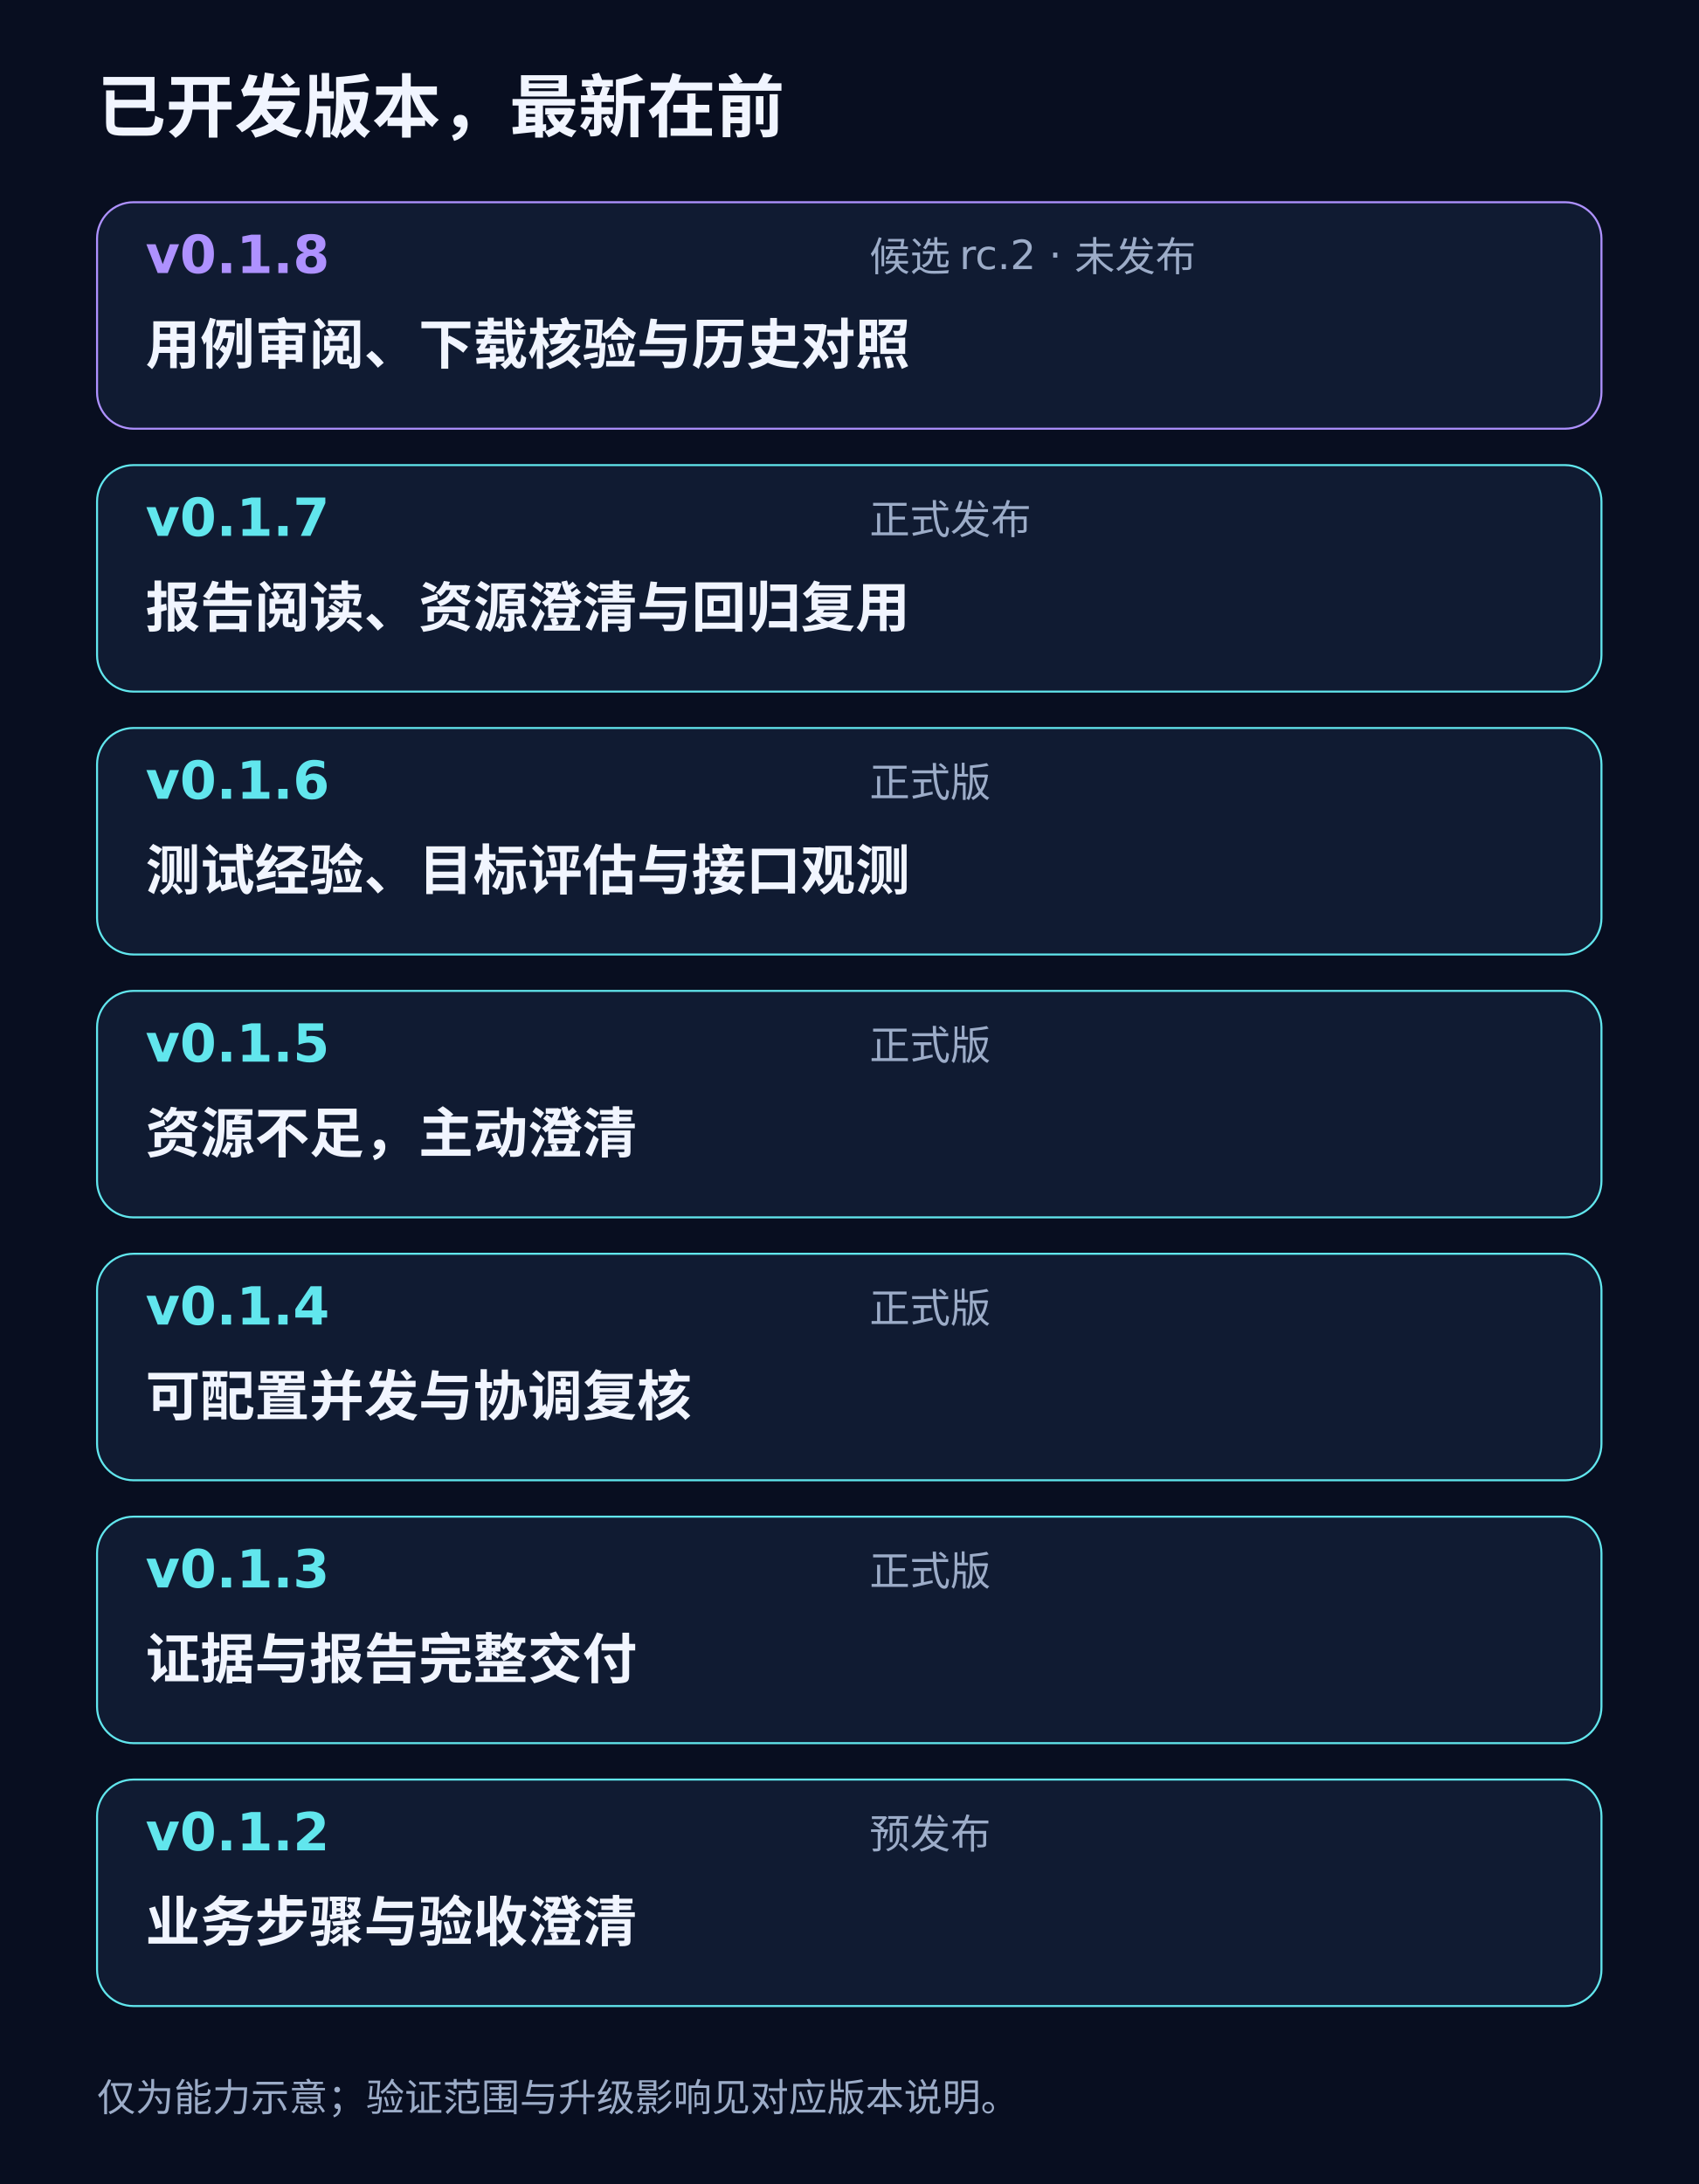
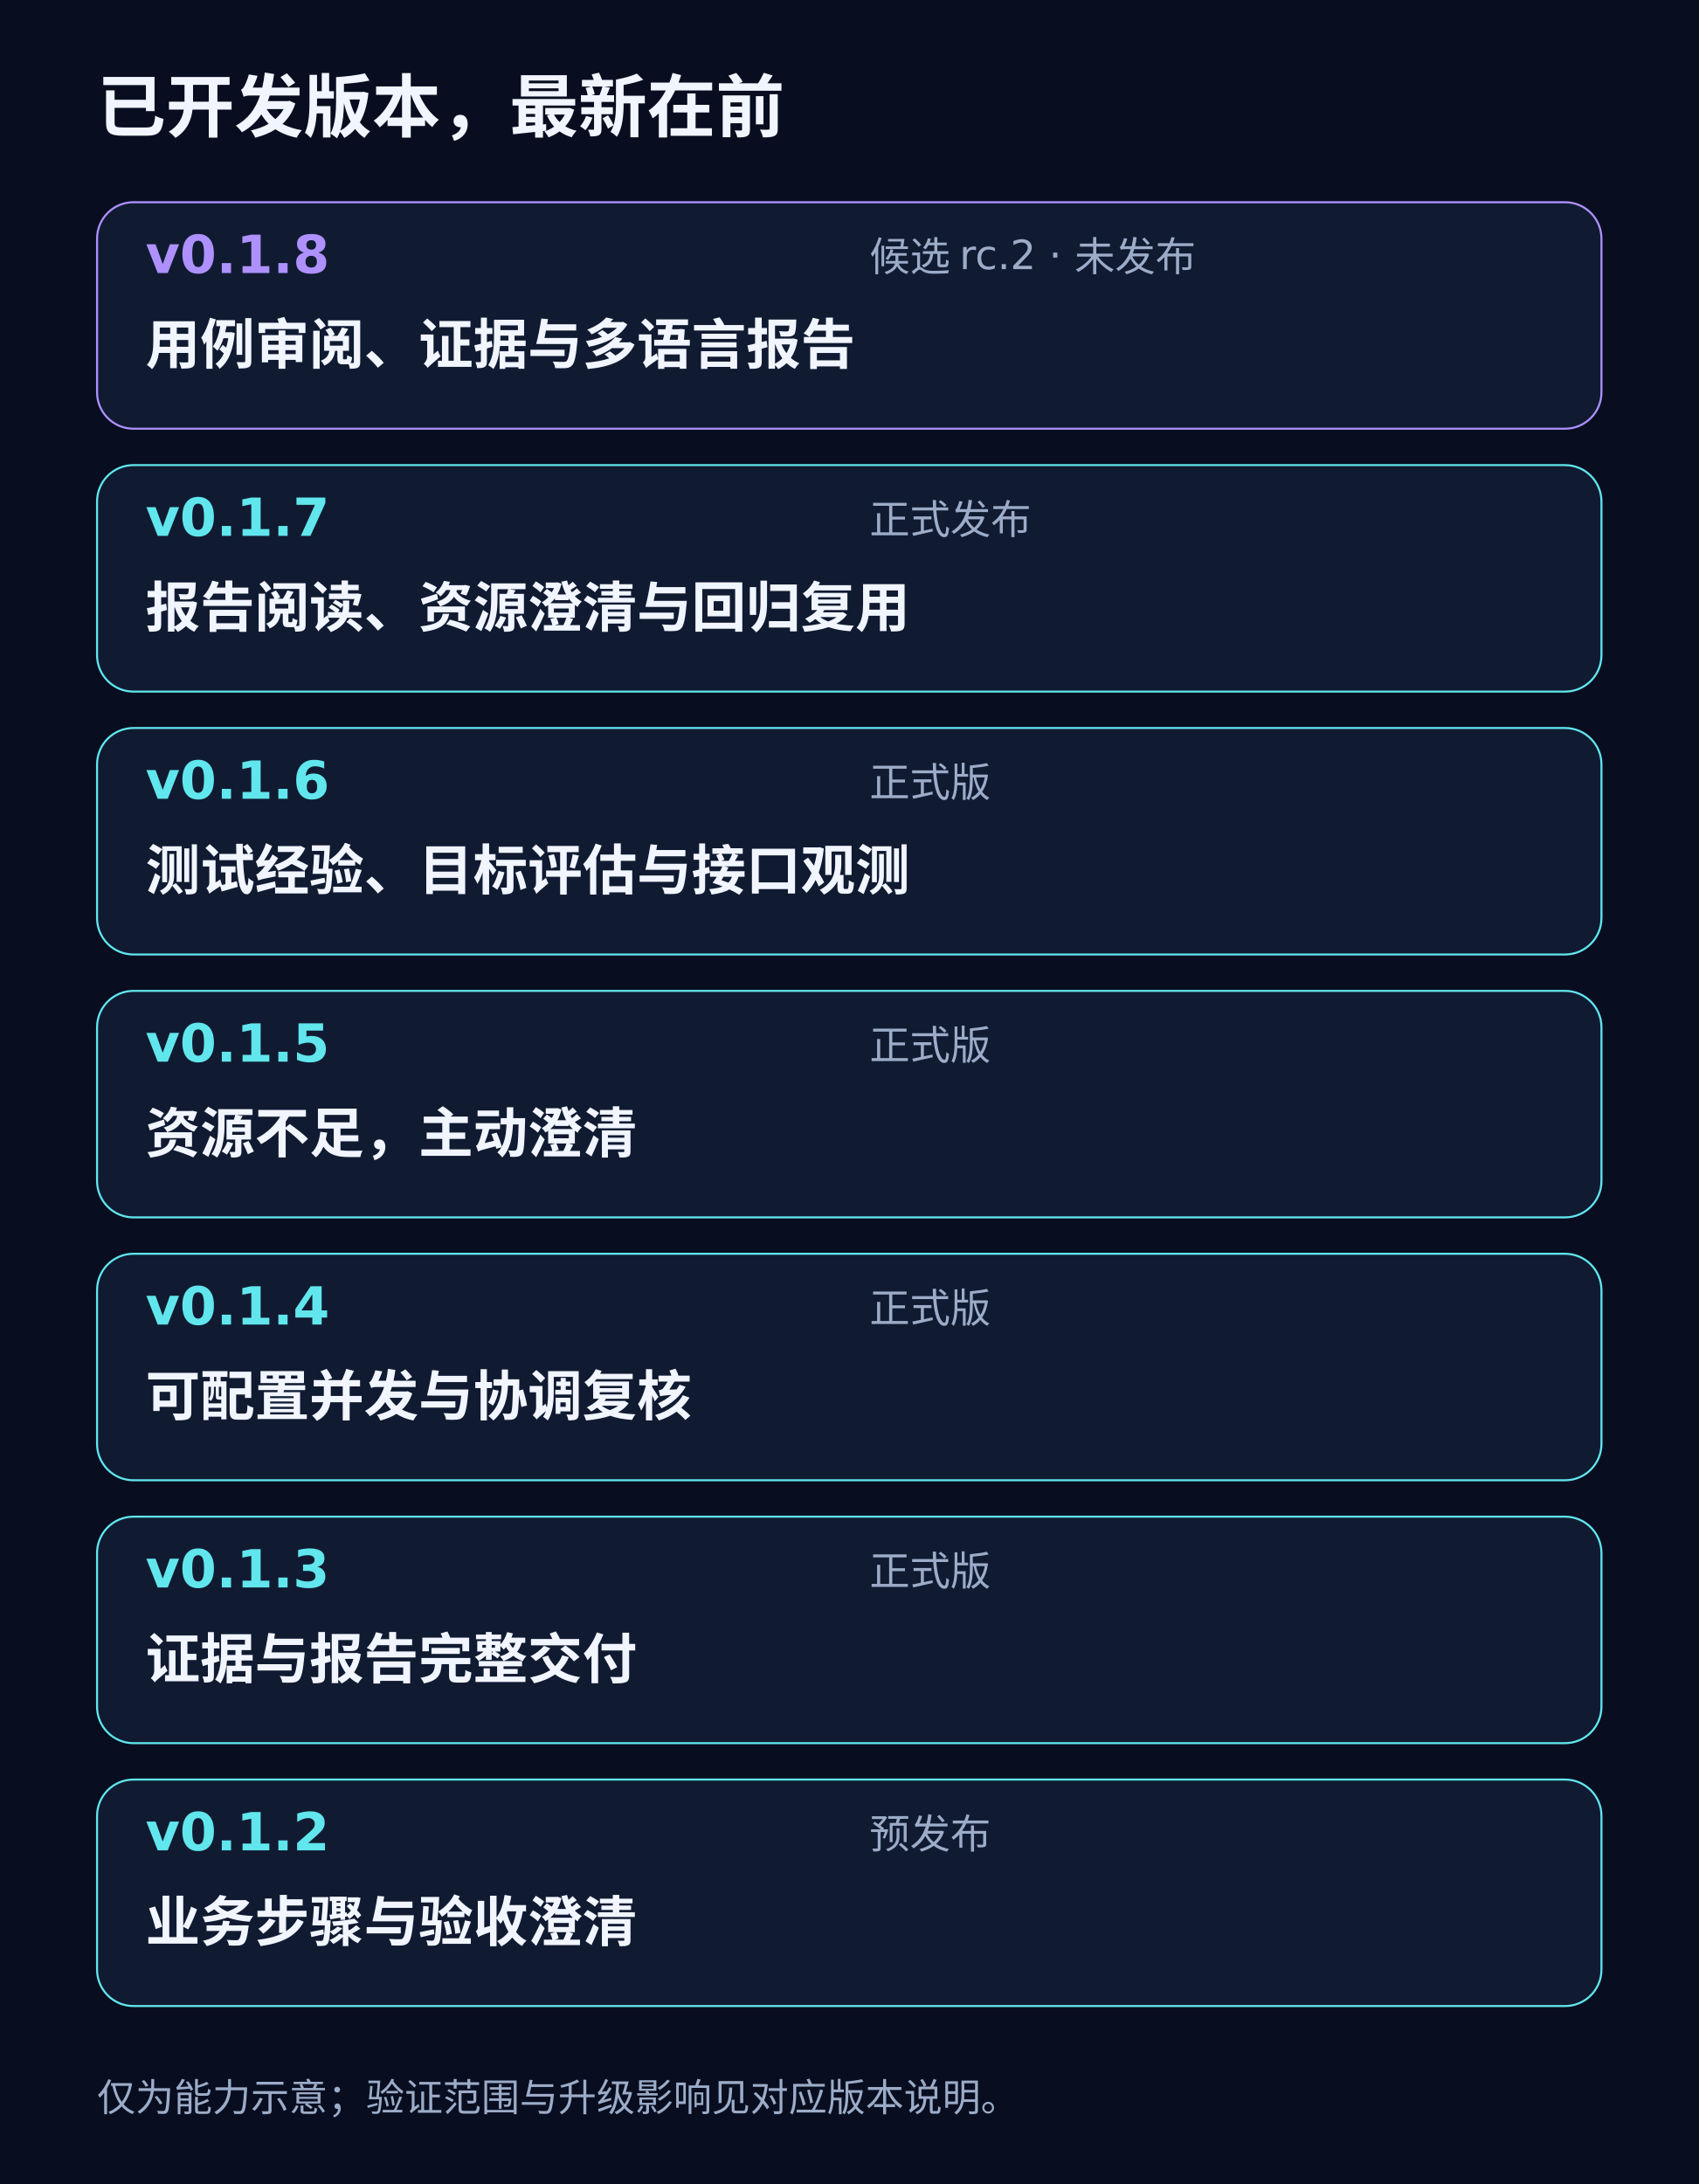
<svg xmlns="http://www.w3.org/2000/svg" width="840" height="1080" viewBox="0 0 840 1080" role="img" aria-label="版本演变 — 最新版本在前">
  <defs>
    <linearGradient id="g">
      <stop stop-color="#61e6ed" />
      <stop offset="1" stop-color="#ae91ff" />
    </linearGradient>
    <marker id="arrow" markerWidth="8" markerHeight="8" refX="7" refY="4" orient="auto">
      <path d="M0,0 L8,4 L0,8" fill="#61e6ed" />
    </marker>
  </defs>
  <g font-family="DejaVu Sans, Noto Sans CJK SC, sans-serif">
    <rect x="0" y="0" width="840" height="1080" rx="0" fill="#080e20" stroke="#080e20" />
    <path d="M0,2 H840" stroke="url(#g)" stroke-width="4" />
    <text x="48" y="65" font-size="34" fill="#f1f5ff" font-weight="700">已开发版本，最新在前</text>
    <rect x="48" y="100" width="744" height="112" rx="18" fill="#101b32" stroke="#ae91ff" />
    <text x="72" y="135" font-size="26" fill="#ae91ff" font-weight="700">v0.1.8</text>
    <text x="430" y="134" font-size="20" fill="#9cacc8" font-weight="400">候选 rc.2 · 未发布</text>
-     <text x="72" y="180" font-size="27" fill="#f1f5ff" font-weight="700">用例审阅、下载核验与历史对照</text>
+     <text x="72" y="180" font-size="27" fill="#f1f5ff" font-weight="700">用例审阅、证据与多语言报告</text>
    <rect x="48" y="230" width="744" height="112" rx="18" fill="#101b32" stroke="#61e6ed" />
    <text x="72" y="265" font-size="26" fill="#61e6ed" font-weight="700">v0.1.7</text>
    <text x="430" y="264" font-size="20" fill="#9cacc8" font-weight="400">正式发布</text>
    <text x="72" y="310" font-size="27" fill="#f1f5ff" font-weight="700">报告阅读、资源澄清与回归复用</text>
    <rect x="48" y="360" width="744" height="112" rx="18" fill="#101b32" stroke="#61e6ed" />
    <text x="72" y="395" font-size="26" fill="#61e6ed" font-weight="700">v0.1.6</text>
    <text x="430" y="394" font-size="20" fill="#9cacc8" font-weight="400">正式版</text>
    <text x="72" y="440" font-size="27" fill="#f1f5ff" font-weight="700">测试经验、目标评估与接口观测</text>
    <rect x="48" y="490" width="744" height="112" rx="18" fill="#101b32" stroke="#61e6ed" />
    <text x="72" y="525" font-size="26" fill="#61e6ed" font-weight="700">v0.1.5</text>
    <text x="430" y="524" font-size="20" fill="#9cacc8" font-weight="400">正式版</text>
    <text x="72" y="570" font-size="27" fill="#f1f5ff" font-weight="700">资源不足，主动澄清</text>
    <rect x="48" y="620" width="744" height="112" rx="18" fill="#101b32" stroke="#61e6ed" />
    <text x="72" y="655" font-size="26" fill="#61e6ed" font-weight="700">v0.1.4</text>
    <text x="430" y="654" font-size="20" fill="#9cacc8" font-weight="400">正式版</text>
    <text x="72" y="700" font-size="27" fill="#f1f5ff" font-weight="700">可配置并发与协调复核</text>
    <rect x="48" y="750" width="744" height="112" rx="18" fill="#101b32" stroke="#61e6ed" />
    <text x="72" y="785" font-size="26" fill="#61e6ed" font-weight="700">v0.1.3</text>
    <text x="430" y="784" font-size="20" fill="#9cacc8" font-weight="400">正式版</text>
    <text x="72" y="830" font-size="27" fill="#f1f5ff" font-weight="700">证据与报告完整交付</text>
    <rect x="48" y="880" width="744" height="112" rx="18" fill="#101b32" stroke="#61e6ed" />
    <text x="72" y="915" font-size="26" fill="#61e6ed" font-weight="700">v0.1.2</text>
    <text x="430" y="914" font-size="20" fill="#9cacc8" font-weight="400">预发布</text>
    <text x="72" y="960" font-size="27" fill="#f1f5ff" font-weight="700">业务步骤与验收澄清</text>
    <text x="48" y="1044" font-size="19" fill="#9cacc8" font-weight="400">仅为能力示意；验证范围与升级影响见对应版本说明。</text>
  </g>
</svg>
